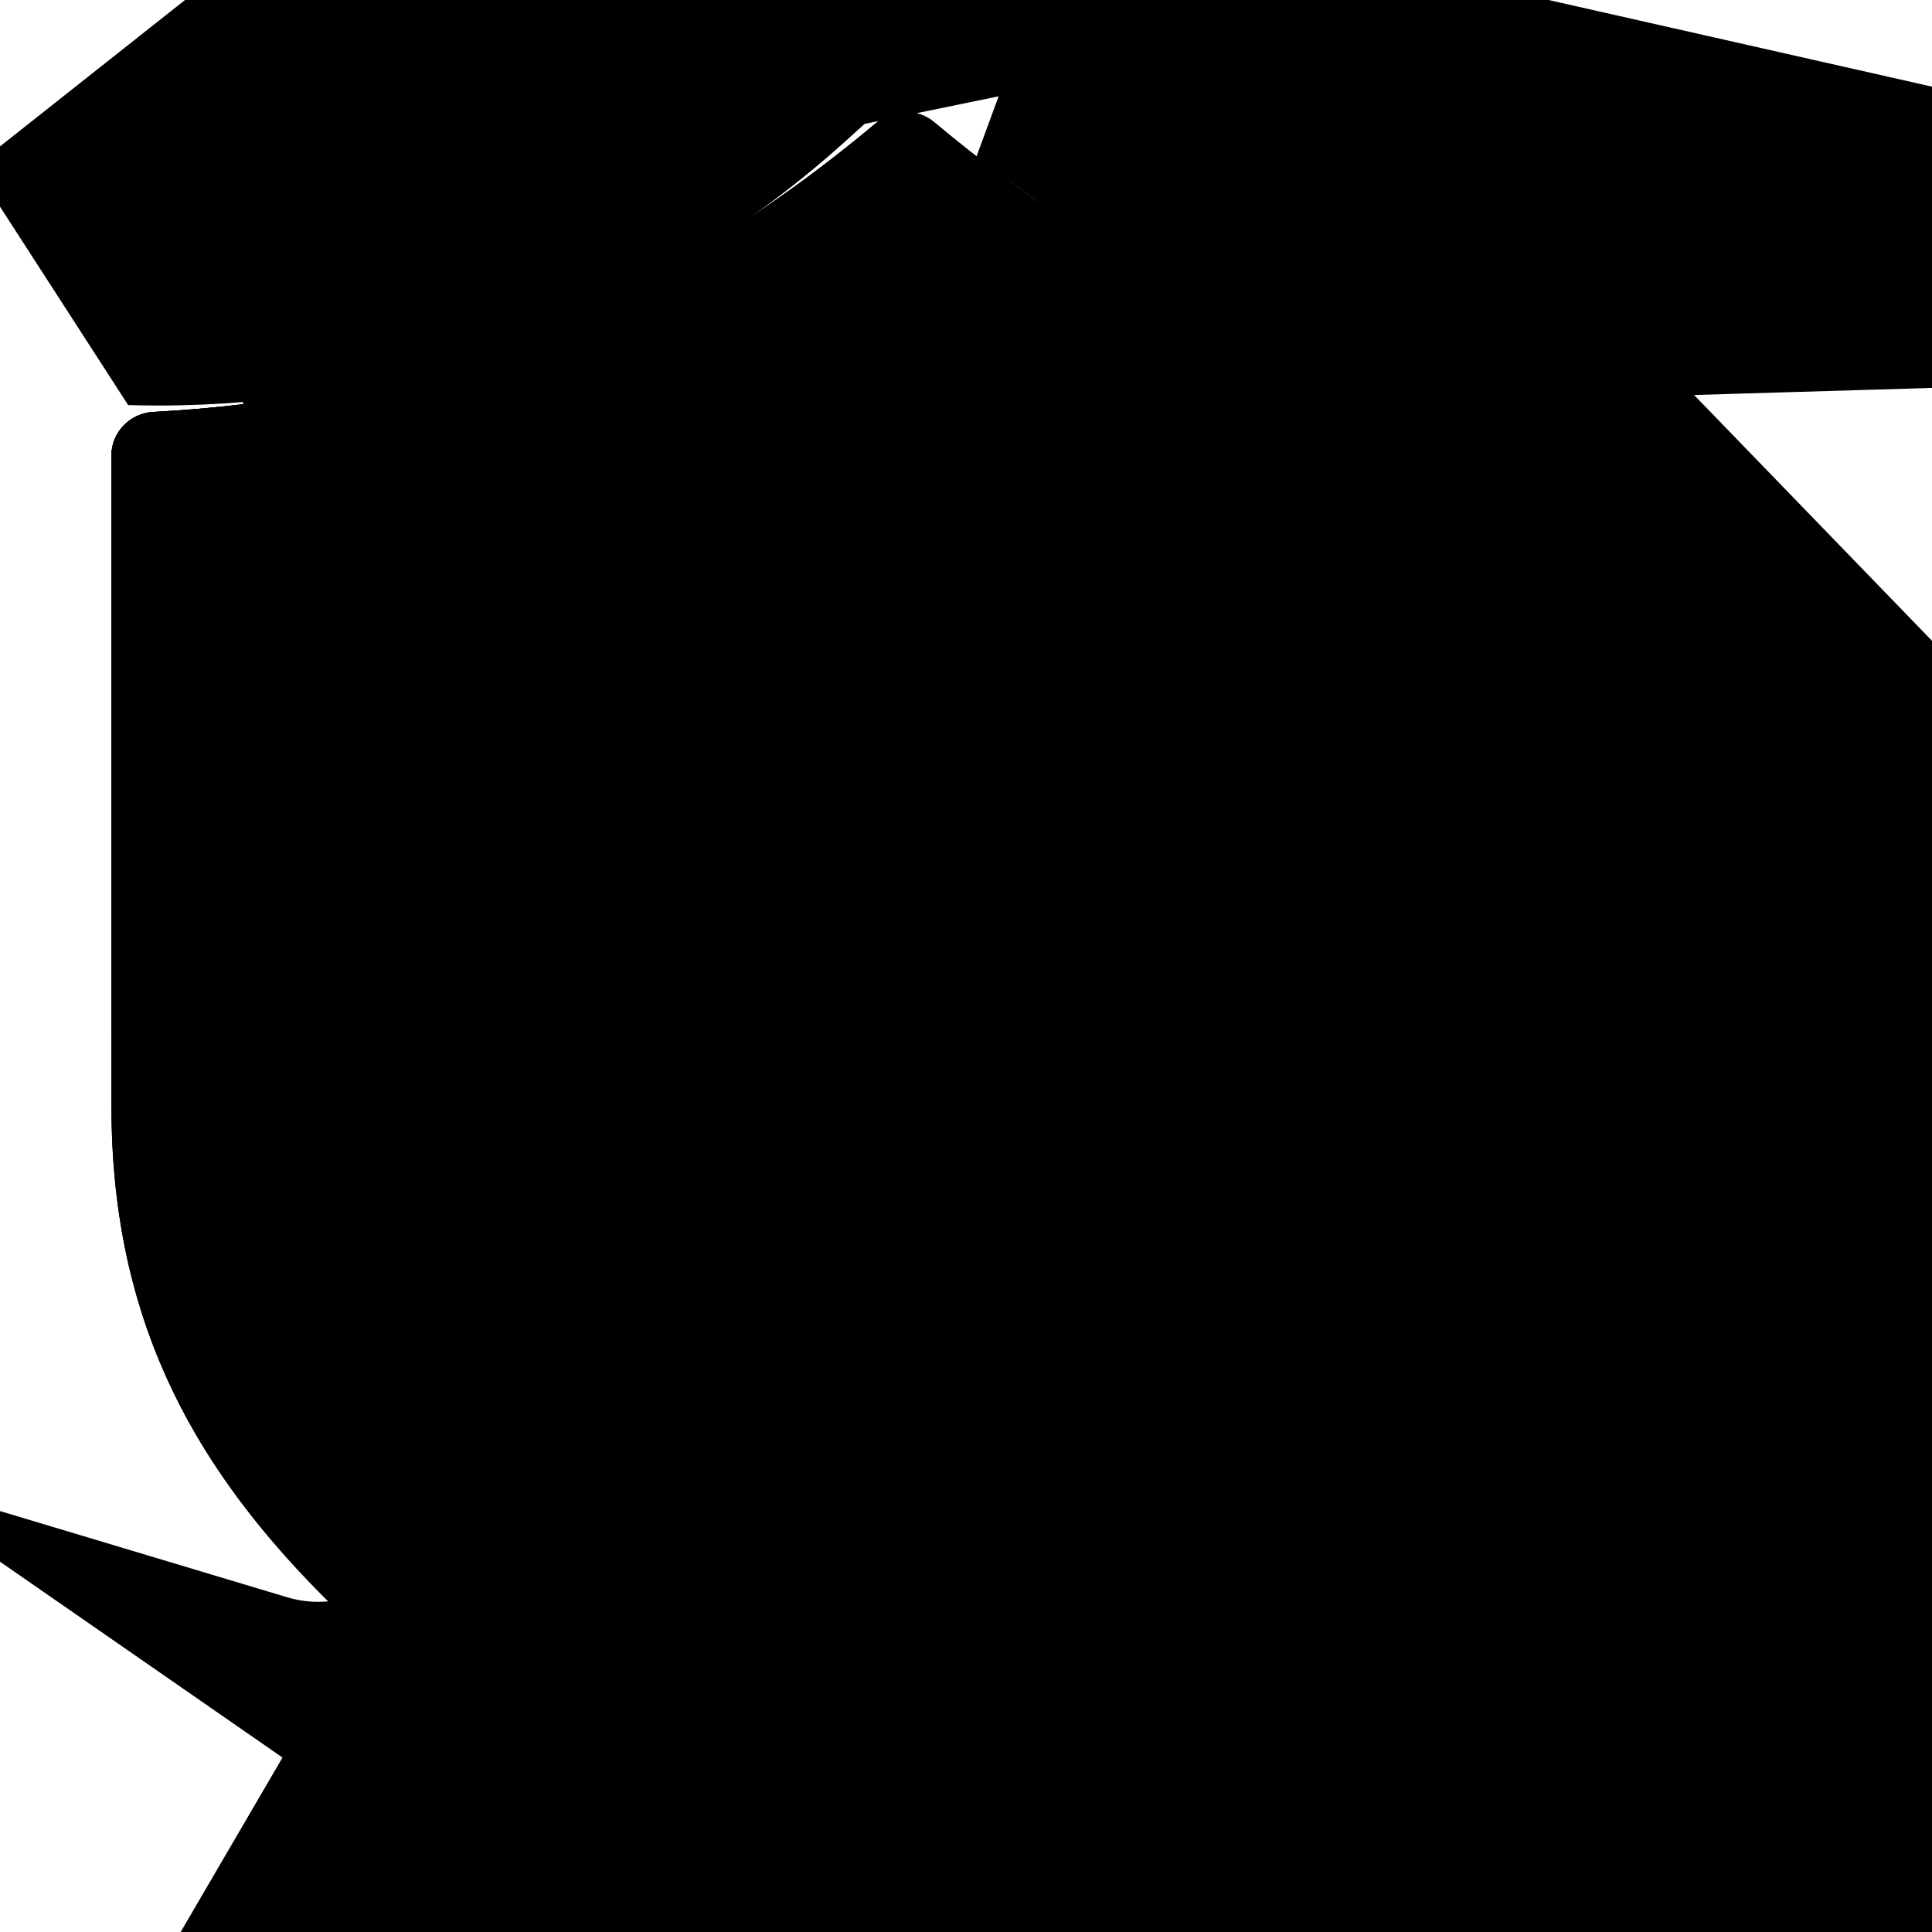
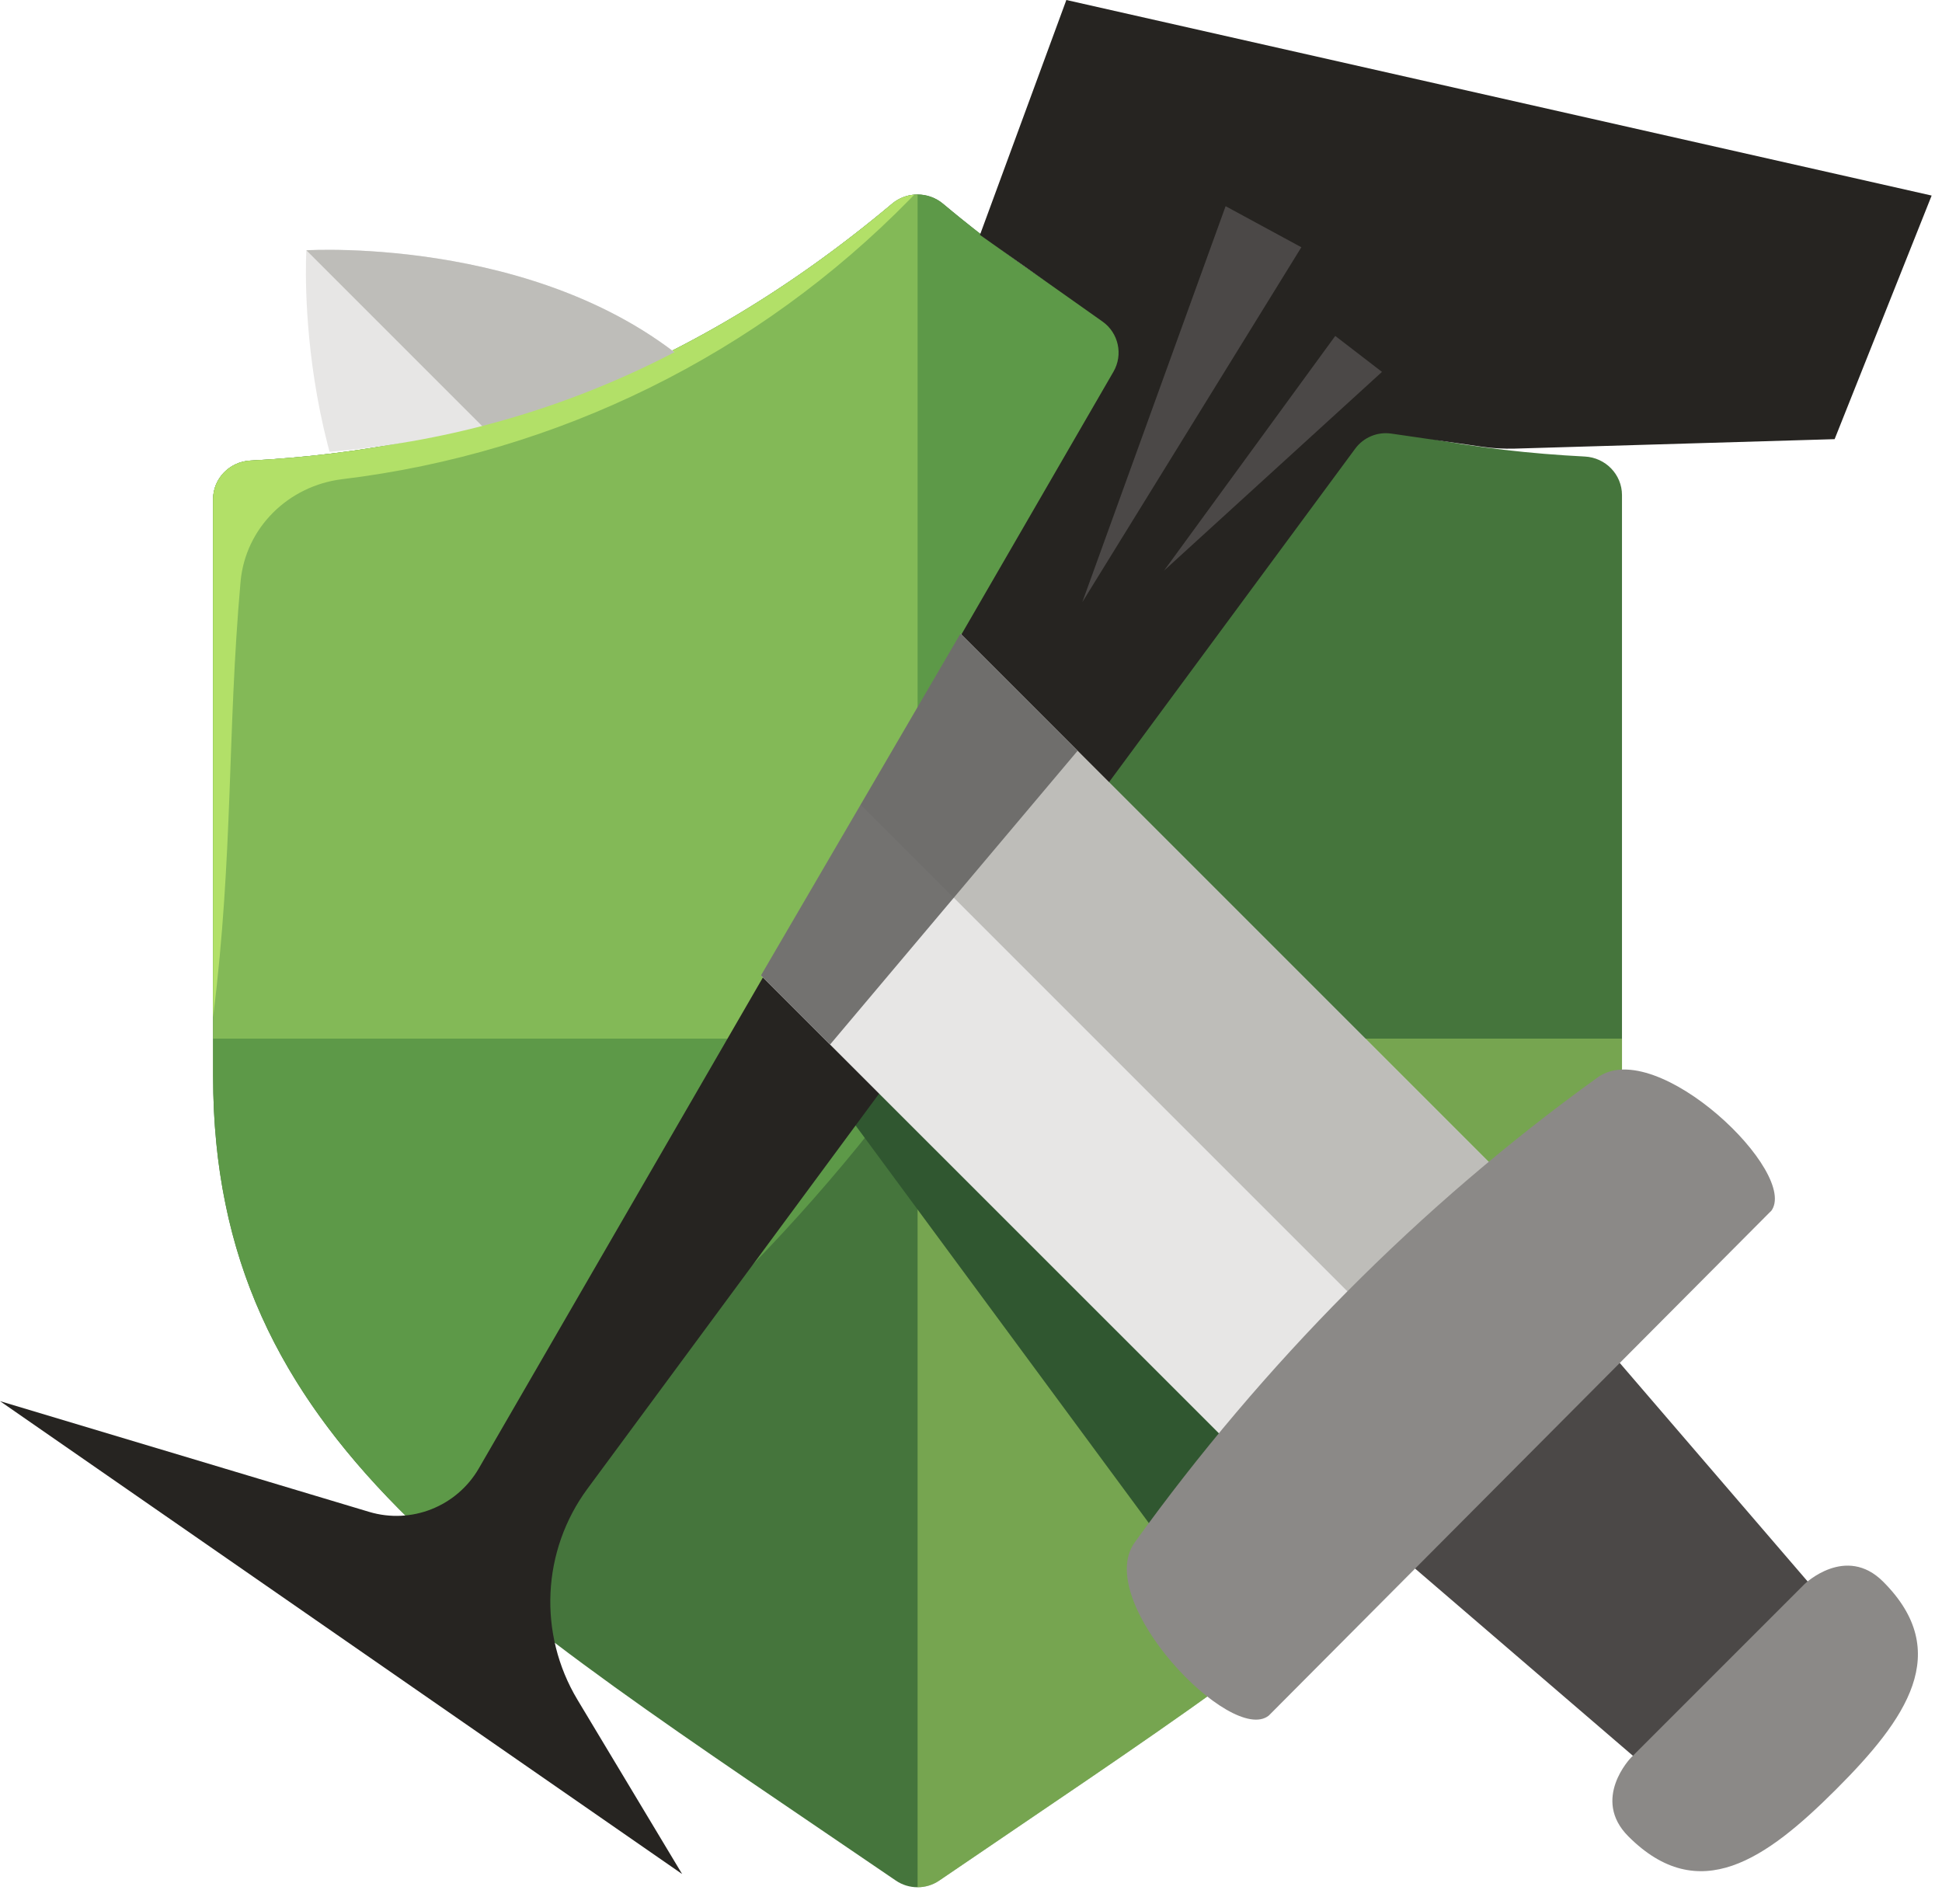
- <svg xmlns="http://www.w3.org/2000/svg" viewBox="0 0 90 90">
-   <path d="M77.24,18.98C65.82,18.4,54.62,14.99,43.53,5.7C42.76,5.05,41.63,5.05,40.85,5.7C29.77,15.01,18.56,18.59,7.14,19.19C6.06,19.25,5.19,20.13,5.19,21.22L5.19,51.51C5.19,70.7,19.25,78.88,41.05,93.77C41.74,94.24,42.65,94.24,43.33,93.77C65.13,78.89,79.19,70.7,79.19,51.51L79.19,21C79.19,19.92,78.32,19.03,77.24,18.98Z" fill="currentColor" />
-   <path d="M43.53,5.7C48.14,9.57,52.77,12.41,57.43,14.46C53.73,41.37,35.44,63.35,16.27,75.54C9.21,68.87,5.19,61.76,5.19,51.51L5.19,21.22C5.19,20.13,6.06,19.25,7.14,19.19C18.56,18.59,29.77,15.01,40.85,5.7C41.63,5.05,42.76,5.05,43.53,5.7Z" fill="currentColor" />
-   <path d="M43.33,93.77C42.99,94,42.59,94.12,42.2,94.12L42.2,49.55L79.19,49.55L79.19,51.51C79.19,70.7,65.13,78.89,43.33,93.77Z" fill="currentColor" opacity="0.45" />
-   <path d="M42.2,49.55L5.19,49.55L5.19,21.22C5.19,20.13,6.06,19.25,7.14,19.19C18.56,18.59,29.77,15.01,40.85,5.7C41.24,5.38,41.72,5.22,42.2,5.22Z" fill="currentColor" opacity="0.45" />
-   <path d="M11.98,20.17C9.15,20.51,6.88,22.72,6.63,25.56C5.93,33.57,6.27,39.81,5.19,48.43L5.19,21.22C5.19,20.13,6.06,19.25,7.14,19.19C18.56,18.59,29.77,15.01,40.85,5.7C41.19,5.42,41.61,5.26,42.02,5.22L41.78,5.47C33.81,13.61,23.29,18.8,11.98,20.17Z" fill="currentColor" />
-   <path d="M48.47,37.08L35.76,49.8L58.1,80.08L73.78,63.11L73.78,63.12Z" fill="currentColor" />
-   <path d="M95.46,5.27L90.36,18.06L73.56,18.56C72.99,18.58,72.41,18.55,71.83,18.46L67.07,17.77C66.34,17.67,65.62,17.97,65.18,18.56L24.86,73.19C22.46,76.44,22.25,80.81,24.33,84.27L29.83,93.43L-6,68.59L13.39,74.41C15.6,75.07,17.99,74.13,19.15,72.12L52.48,14.52C53,13.63,52.75,12.48,51.91,11.89L45.47,7.34L50.01,-5Z" fill="currentColor" />
-   <path d="M56.91,2.35L40.28,5.77L39.27,6.68C30.14,14.87,18.22,19.23,5.97,18.87L-1.2,7.77L38.34,-23.52L128.93,70.07L85.88,104.87L1.3,102.19L53.19,13.3C53.33,13.06,53.44,12.81,53.53,12.54Z" fill="currentColor" />
-   <path d="M89.18,78.34L80.05,87.46L61.98,71.93L73.59,60.21Z" fill="currentColor" />
-   <path d="M92.91,78.07C96.6,81.77,94.13,85.28,90.44,88.98C86.74,92.68,83.22,95.15,79.53,91.45C77.56,89.49,79.66,87.32,79.66,87.32L88.79,78.19L88.78,78.2C88.78,78.2,90.94,76.11,92.91,78.07Z" fill="currentColor" />
-   <path d="M31.33,15.17C23.48,7.31,10.09,8.15,10.09,8.15C10.09,8.15,9.27,21.54,17.12,29.39L59.63,71.88L66.92,64.96L73.78,57.61L73.78,57.62Z" fill="currentColor" />
-   <path d="M73.78,57.62L31.33,15.17C23.48,7.31,10.09,8.15,10.09,8.15L66.92,64.98Z" fill="currentColor" />
-   <path d="M77.92,51.58C68.57,58.31,60.31,66.68,53.6,76.01C51.39,79.1,58.67,86.69,60.64,85.1L87.01,58.62L87.01,58.63C88.59,56.66,81.01,49.38,77.92,51.58Z" fill="currentColor" />
-   <path d="M42.9,26.74L30.9,43.16L37.6,49.86L50.6,34.44Z" fill="currentColor" opacity="0.9" />
-   <path d="M62.35,7.99L50.84,26.63L58.37,5.83Z" fill="currentColor" />
-   <path d="M66.59,14.53L55.14,24.97L64.13,12.64Z" fill="currentColor" />
+ <svg xmlns="http://www.w3.org/2000/svg" width="102" height="100" viewBox="0 0 102 100" fill="none">
+   <path d="M85.192 26.004C85.192 24.918 84.325 24.033 83.24 23.978C71.824 23.399 60.615 19.992 49.531 10.702C48.759 10.054 47.626 10.054 46.854 10.702C35.769 20.006 24.561 23.592 13.145 24.19C12.06 24.247 11.192 25.131 11.192 26.218L11.193 56.508C11.193 75.701 25.252 83.876 47.055 98.772C47.737 99.237 48.648 99.238 49.33 98.772C71.133 83.89 85.192 75.701 85.192 56.508V26.004Z" fill="#45753C" />
+   <path d="M46.853 10.703C47.626 10.054 48.758 10.054 49.531 10.701C54.142 14.566 58.775 17.409 63.434 19.457C59.73 46.367 41.438 68.347 22.269 80.54C15.206 73.871 11.192 66.762 11.192 56.507V26.218C11.192 25.132 12.06 24.248 13.144 24.191C24.56 23.592 35.769 20.006 46.853 10.703Z" fill="#5D9948" />
+   <path opacity="0.45" d="M85.192 56.507C85.192 75.701 71.133 83.89 49.33 98.772C48.99 99.004 48.593 99.119 48.195 99.12V54.55H85.192V56.507ZM48.195 10.217V54.55H11.192V26.217C11.192 25.131 12.06 24.247 13.144 24.19C24.56 23.592 35.769 20.006 46.853 10.702C47.24 10.377 47.718 10.217 48.195 10.217Z" fill="#B2E068" />
+   <path d="M47.781 10.472C39.805 18.613 29.294 23.796 17.979 25.167C15.148 25.51 12.885 27.721 12.634 30.563C11.926 38.568 12.266 44.811 11.192 53.43V26.218C11.192 25.132 12.06 24.248 13.144 24.191C24.56 23.592 35.769 20.006 46.853 10.702C47.194 10.416 47.605 10.257 48.024 10.224L47.781 10.472Z" fill="#B2E068" />
+   <path d="M79.783 68.121L54.475 42.082L41.758 54.799L64.096 85.085L79.783 68.109V68.121Z" fill="#305730" />
+   <path d="M56.008 -5.82611e-05L101.456 10.271L96.36 23.065L79.564 23.562C78.986 23.579 78.407 23.546 77.834 23.463L73.075 22.773C72.345 22.667 71.616 22.971 71.179 23.565L30.858 78.186C28.459 81.436 28.251 85.811 30.331 89.274L35.828 98.427L-4.33534e-06 73.59L19.386 79.405C21.605 80.071 23.99 79.125 25.15 77.121L58.483 19.522C59.001 18.627 58.751 17.484 57.906 16.887L51.47 12.338L56.008 -5.82611e-05Z" fill="#262421" />
+   <mask id="mask0_2934_16846" style="mask-type:alpha" maskUnits="userSpaceOnUse" x="4" y="-19" width="131" height="129">
+     <path d="M59.529 17.545L62.91 7.35L46.284 10.77L45.267 11.684C36.144 19.87 24.222 24.234 11.97 23.871L4.804 12.771L44.343 -18.52L134.931 75.068L91.884 109.868L7.305 107.194L59.187 18.302C59.327 18.062 59.442 17.808 59.529 17.545Z" fill="#262421" />
+   </mask>
+   <g mask="url(#mask0_2934_16846)">
+     <path d="M79.591 65.206L95.184 83.341L86.052 92.462L67.975 76.927L79.591 65.206Z" fill="#4B4847" />
+     <path d="M94.778 83.2C94.778 83.2 96.944 81.105 98.909 83.071C102.604 86.766 100.133 90.285 96.438 93.98C92.742 97.675 89.224 100.147 85.528 96.451C83.563 94.486 85.658 92.321 85.658 92.321L94.79 83.188L94.778 83.2Z" fill="#8B8987" />
+     <path d="M79.783 62.621L37.334 20.172C29.484 12.31 16.092 13.146 16.092 13.146C16.092 13.146 15.268 26.538 23.117 34.388L65.625 76.884L72.922 69.964L79.783 62.609V62.621Z" fill="#E7E6E5" />
+     <path d="M72.922 69.976L79.783 62.621L37.334 20.172C29.484 12.31 16.092 13.146 16.092 13.146L72.922 69.976Z" fill="#BEBDB9" />
+     <path d="M93.008 63.63C94.589 61.662 87.006 54.377 83.917 56.585C74.575 63.309 66.313 71.681 59.596 81.014C57.389 84.103 64.674 91.685 66.641 90.104L93.006 63.618L93.008 63.63Z" fill="#8B8987" />
+     <path opacity="0.9" d="M56.597 39.435L48.904 31.742L36.896 48.163L43.598 54.861L56.597 39.435Z" fill="#666564" />
+   </g>
+   <path d="M64.373 10.829L68.351 12.986L56.845 31.628L64.373 10.829Z" fill="#4B4847" />
+   <path d="M70.132 17.644L72.586 19.532L61.138 29.971L70.132 17.644Z" fill="#4B4847" />
</svg>
